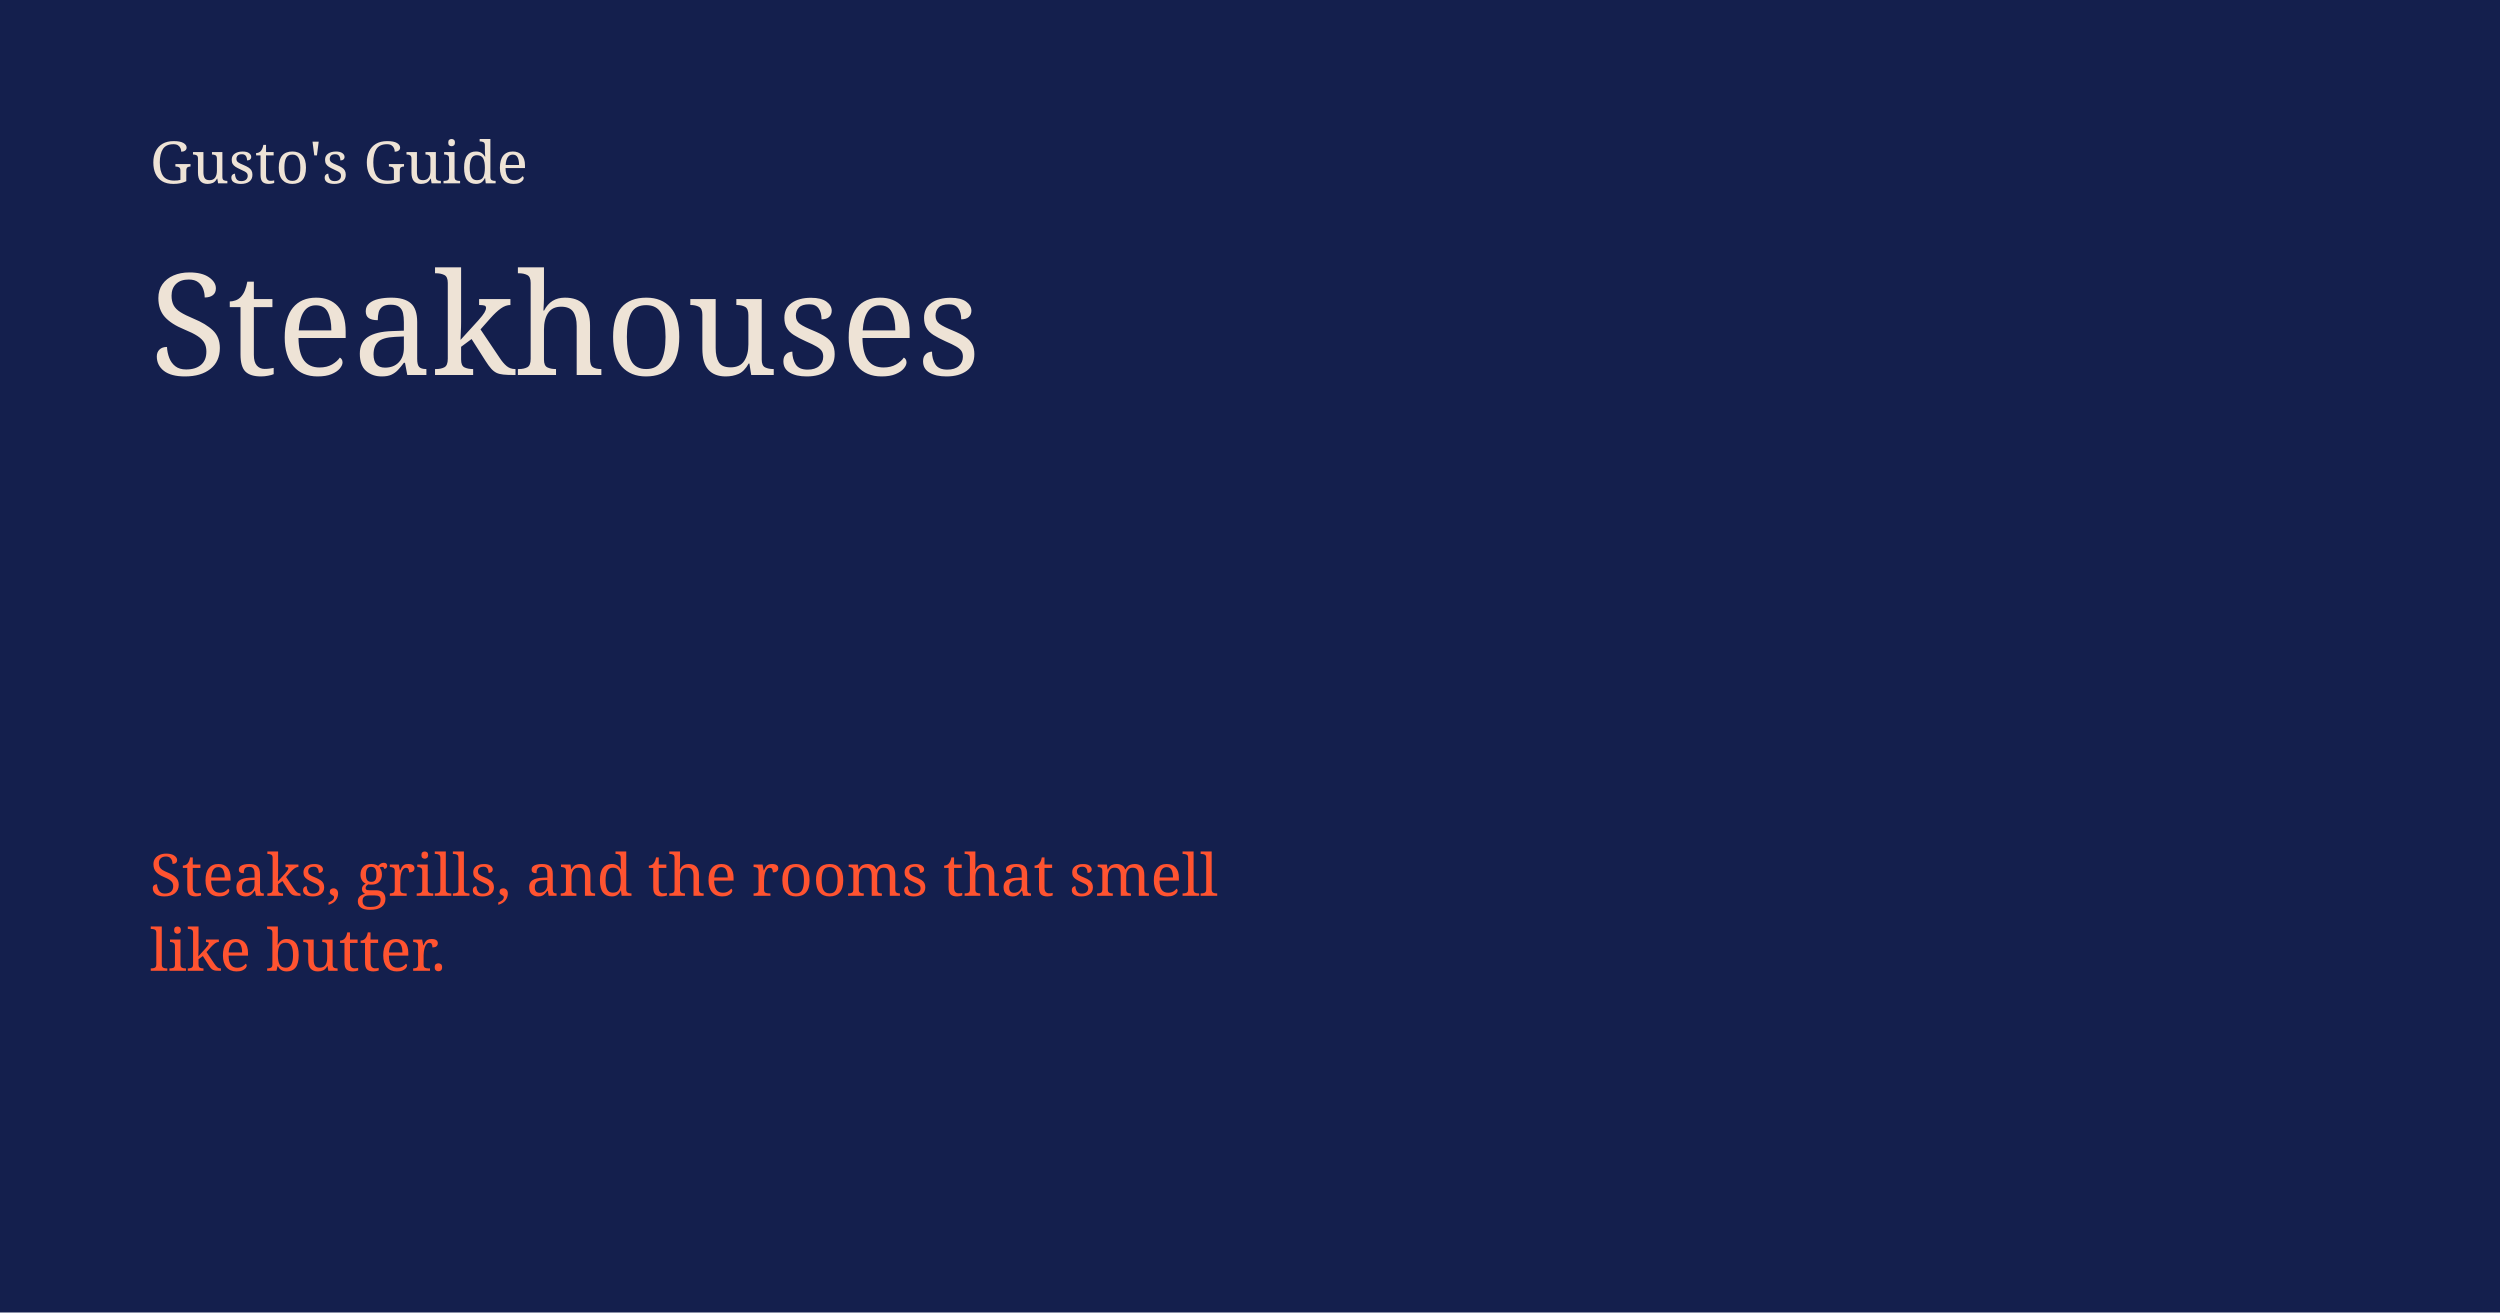
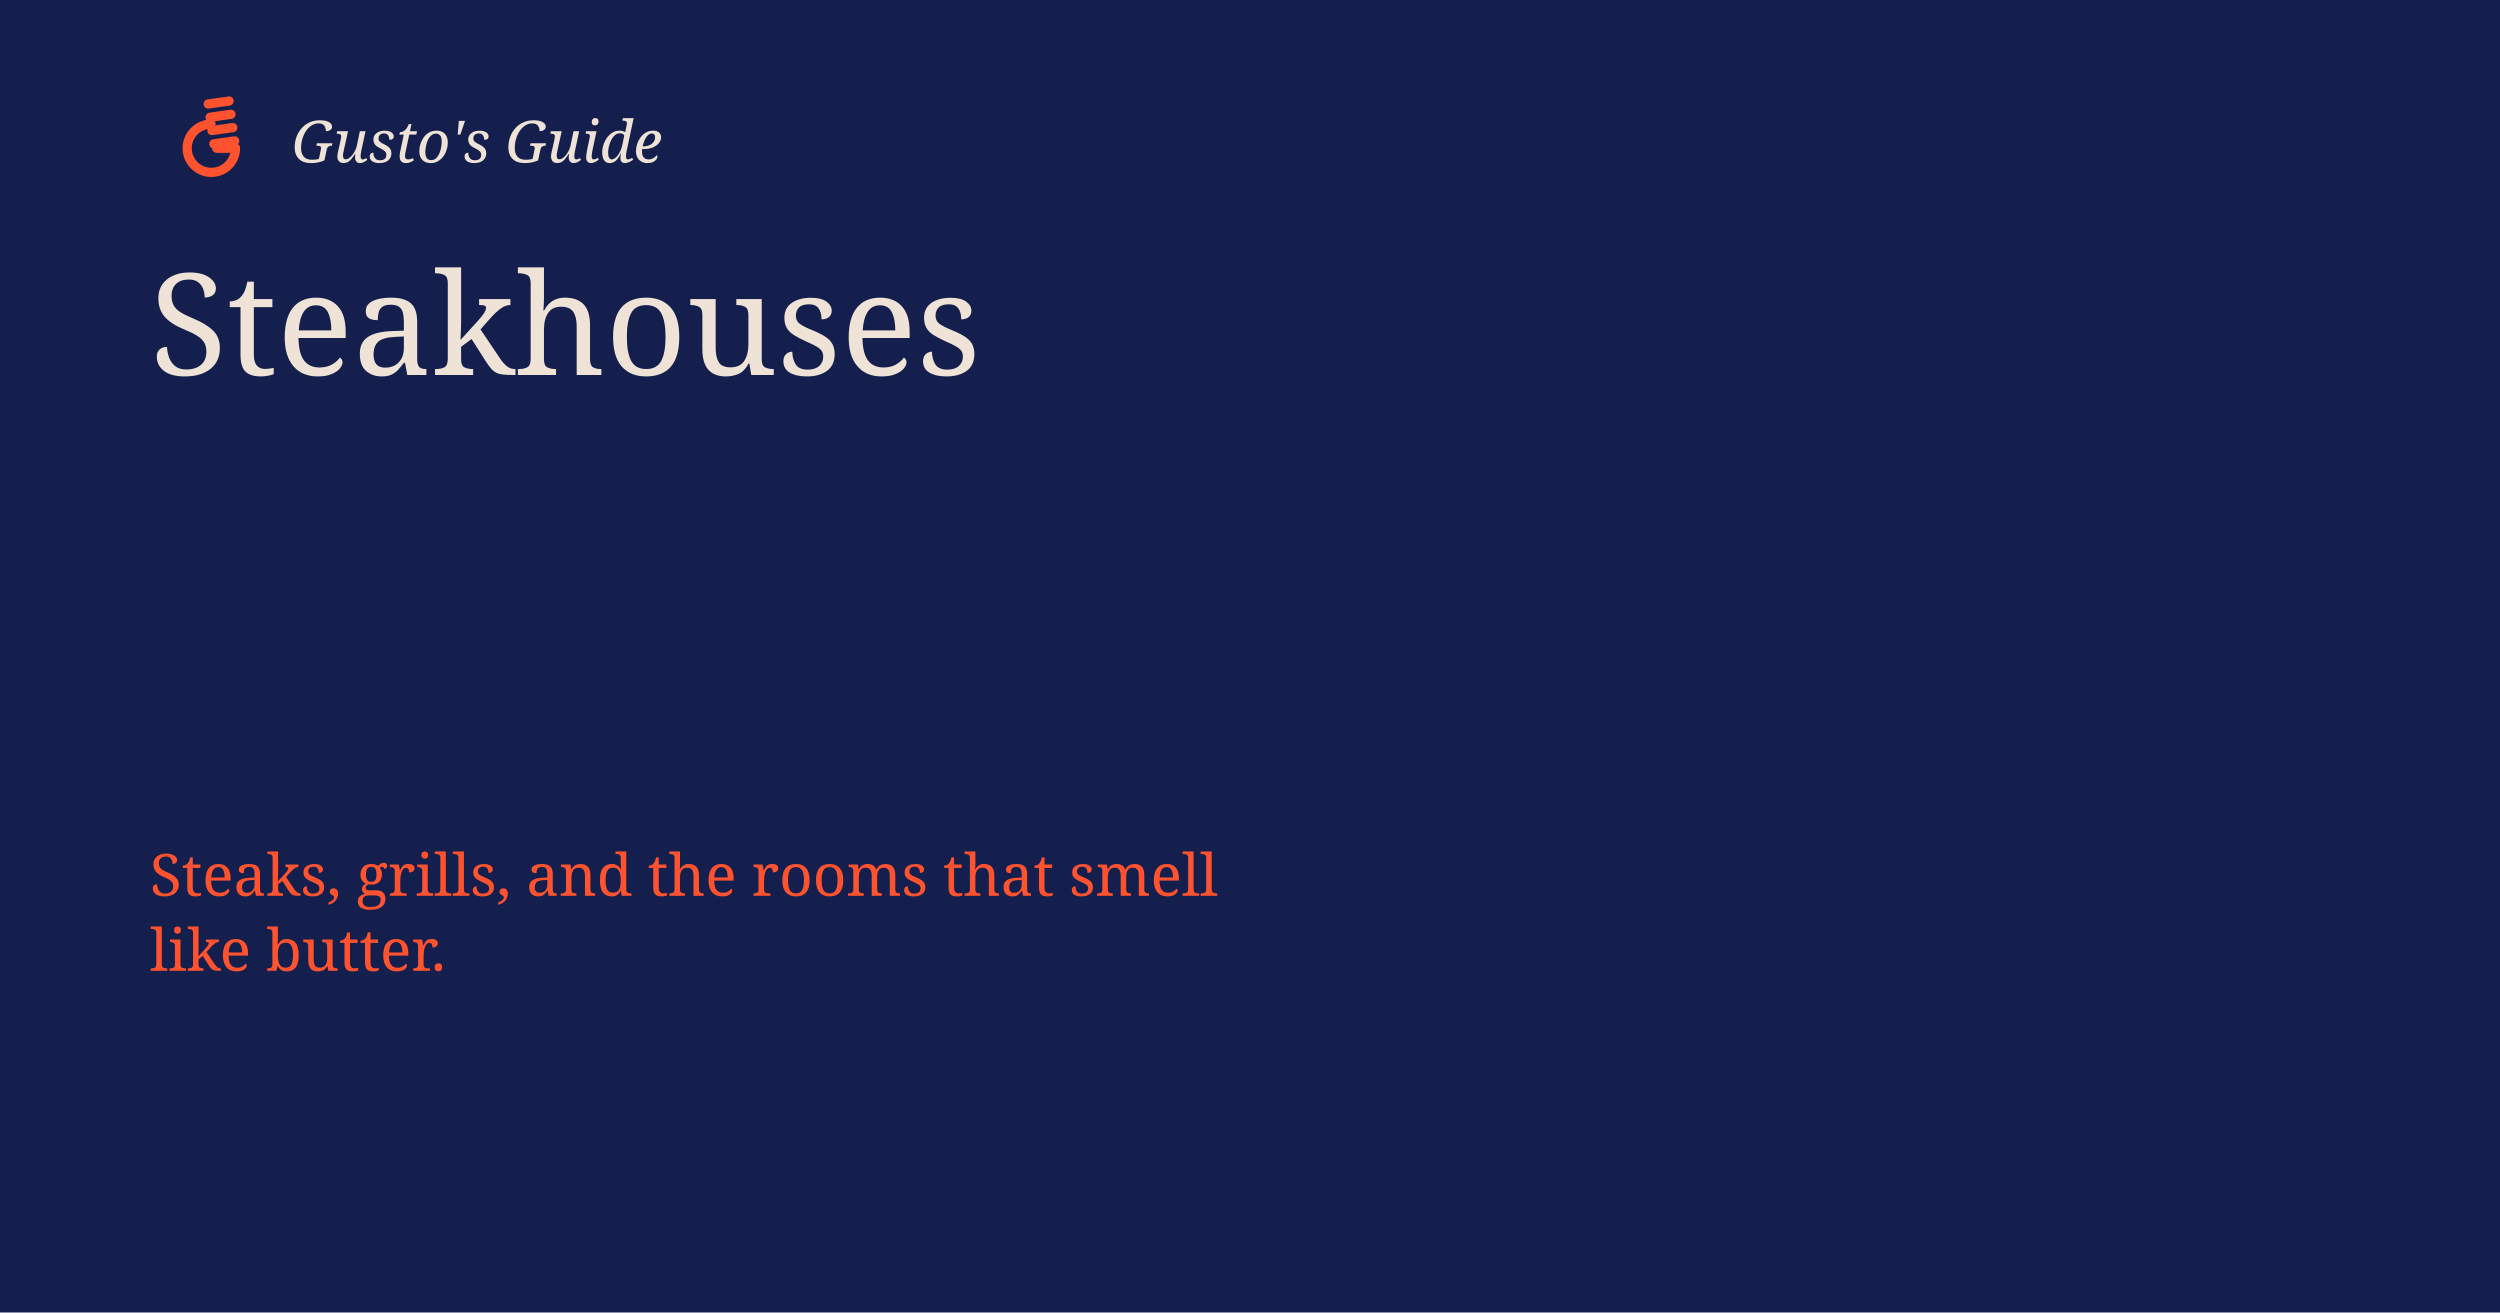
<svg xmlns="http://www.w3.org/2000/svg" width="1200" height="630" viewBox="0 0 1200 630">
  <rect width="1200" height="630" fill="#141F4D" />
-   <text x="72" y="88" fill="#EEE3D6" font-family="Georgia, serif" font-size="28">Gusto's Guide</text>
+   <g transform="translate(72 36) scale(0.92)">
+     <g transform="translate(9.6 -0.99)" fill="none" stroke="#FF5330" stroke-width="4.8" stroke-linecap="round" stroke-linejoin="round">
+       <path d="M 35 39.2 A 12.6 12.6 0 1 1 20.65 26.72 L 22.23 26.5" />
+       <path d="M 35 39.2 L 25.2 39.2" />
+       <path d="M 20.77 16.1 L 31.66 14.57 M 21.74 23.03 L 32.64 21.5 M 22.72 29.97 L 33.61 28.43 M 23.69 36.9 L 34.59 35.37" />
+     </g>
+   </g>
+   <text x="140" y="78" fill="#EEE3D6" font-family="Georgia, serif" font-size="28" font-style="italic">Gusto's Guide</text>
  <text x="72" y="180" fill="#EEE3D6" font-family="Georgia, serif" font-size="68">Steakhouses</text>
  <text x="72" y="430" fill="#FF5330" font-family="Georgia, serif" font-size="28">Steaks, grills, and the rooms that smell</text>
  <text x="72" y="466" fill="#FF5330" font-family="Georgia, serif" font-size="28">like butter.</text>
</svg>
